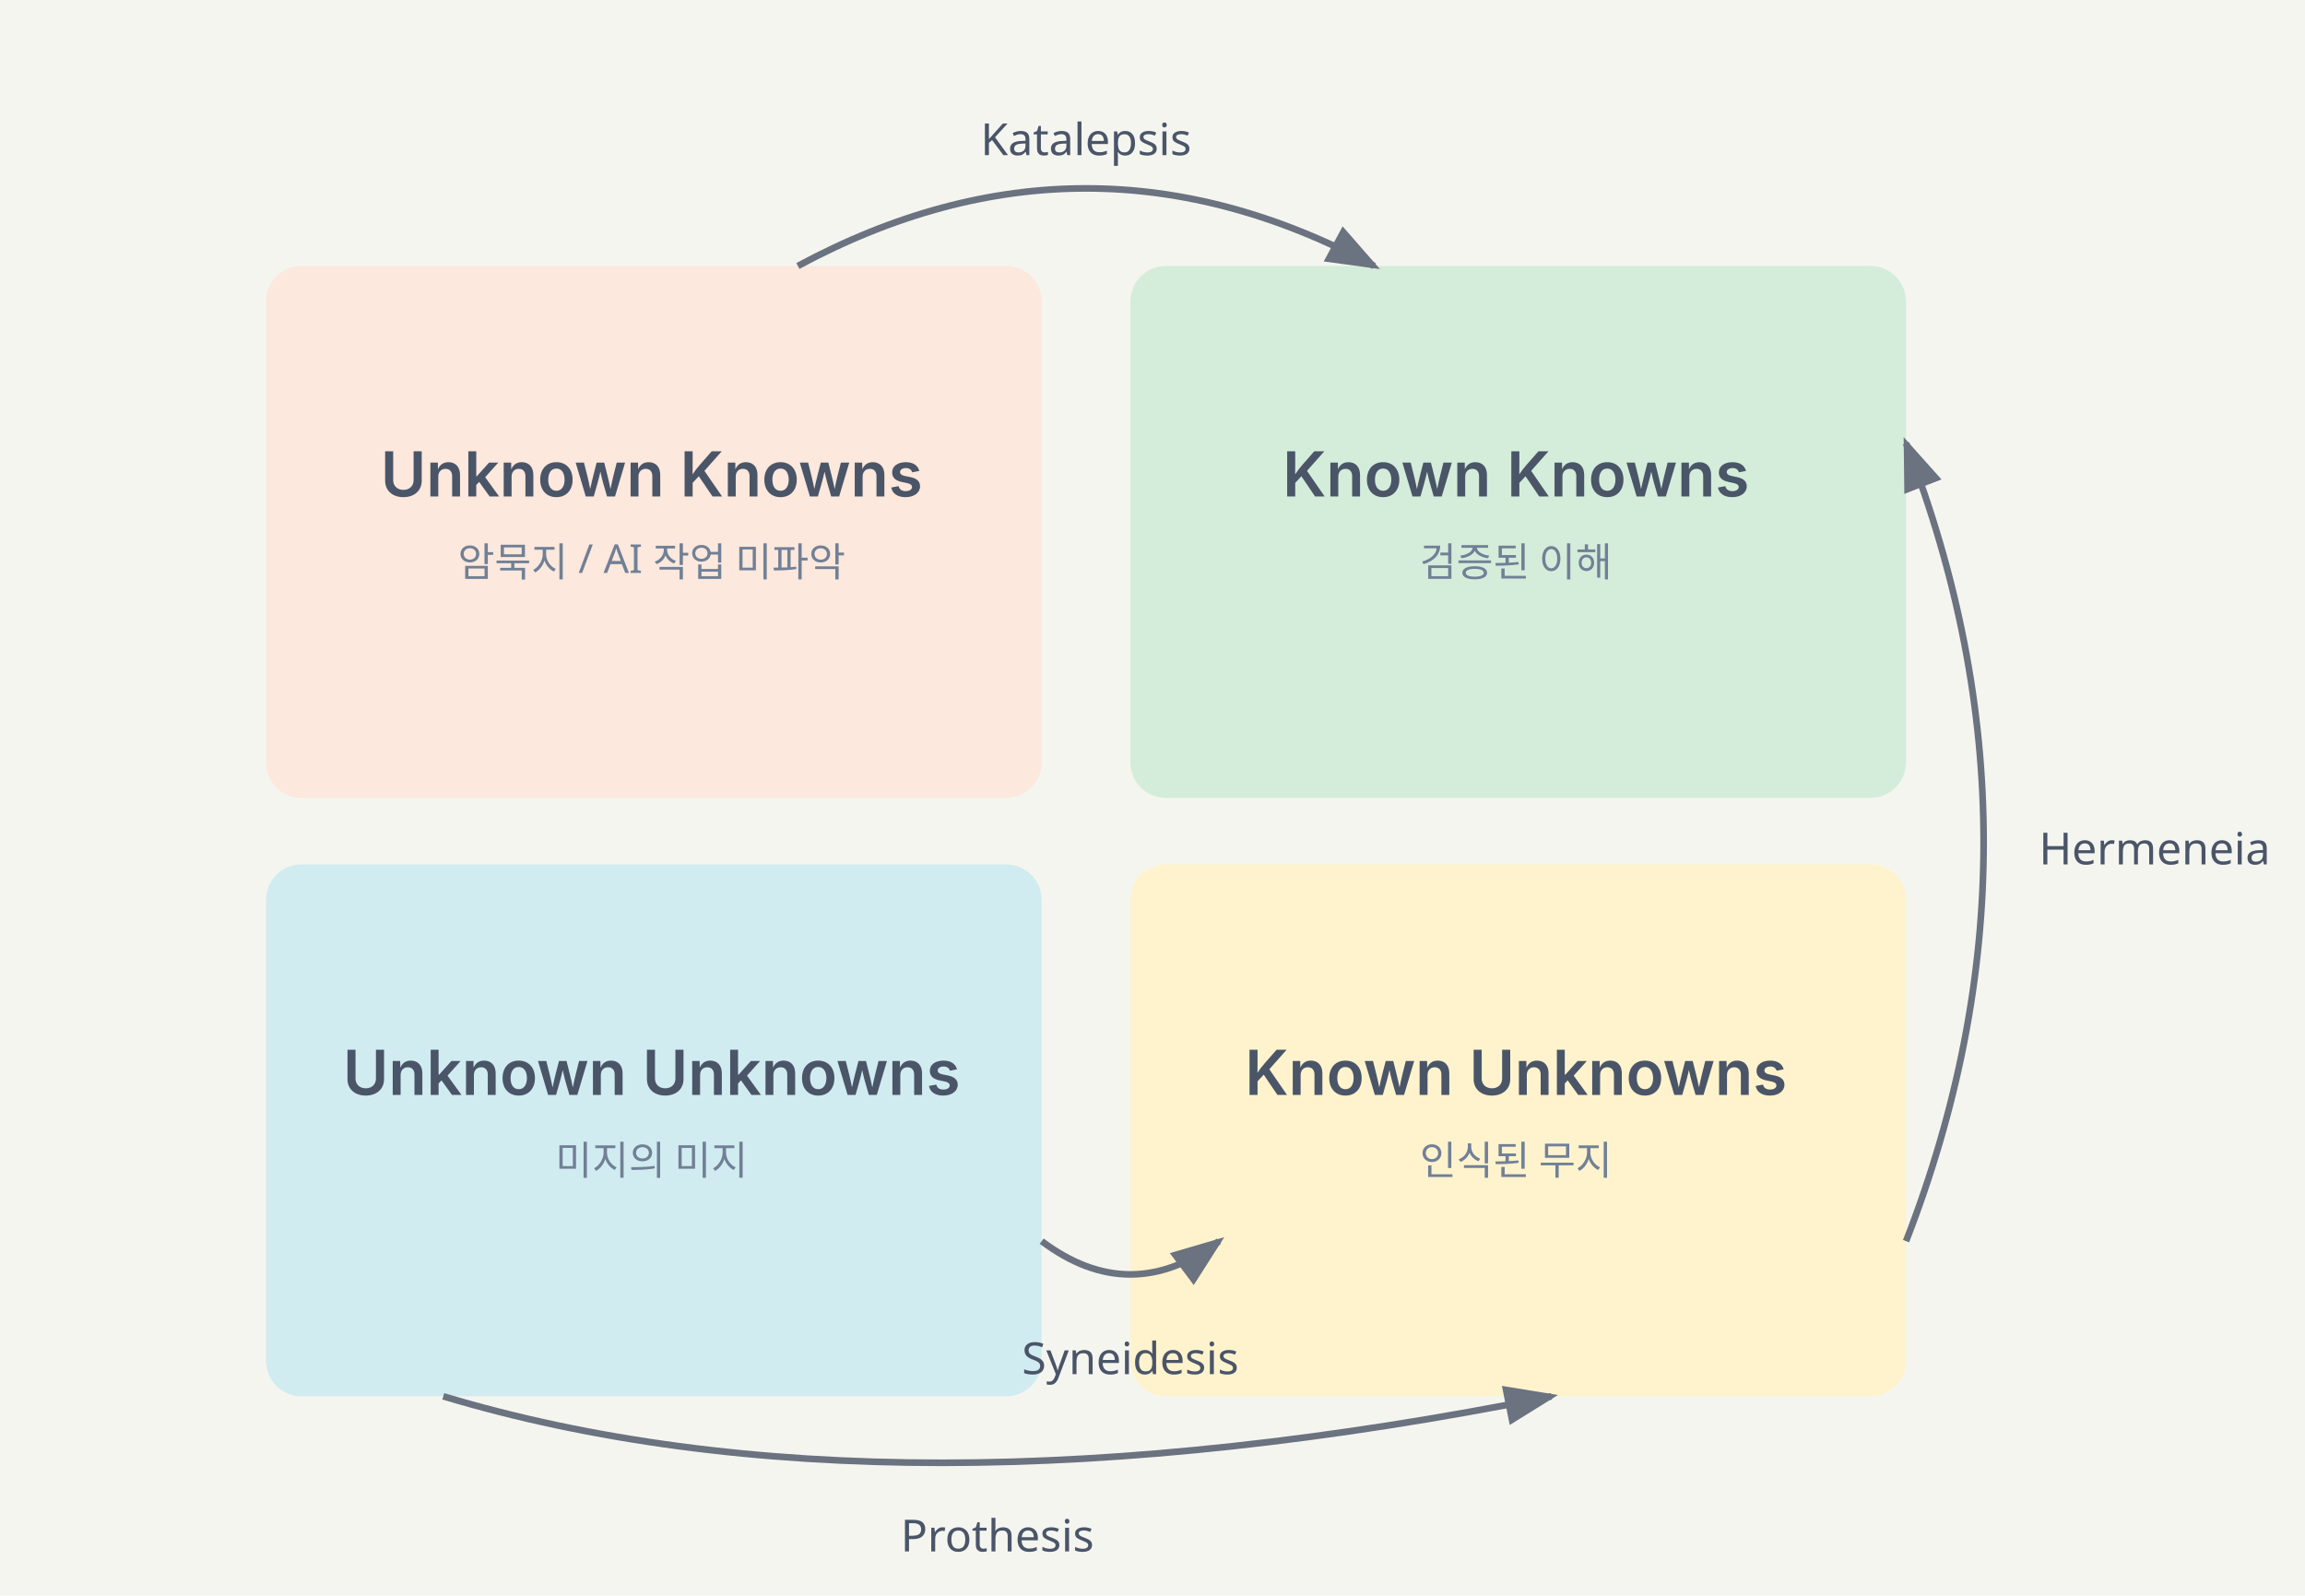
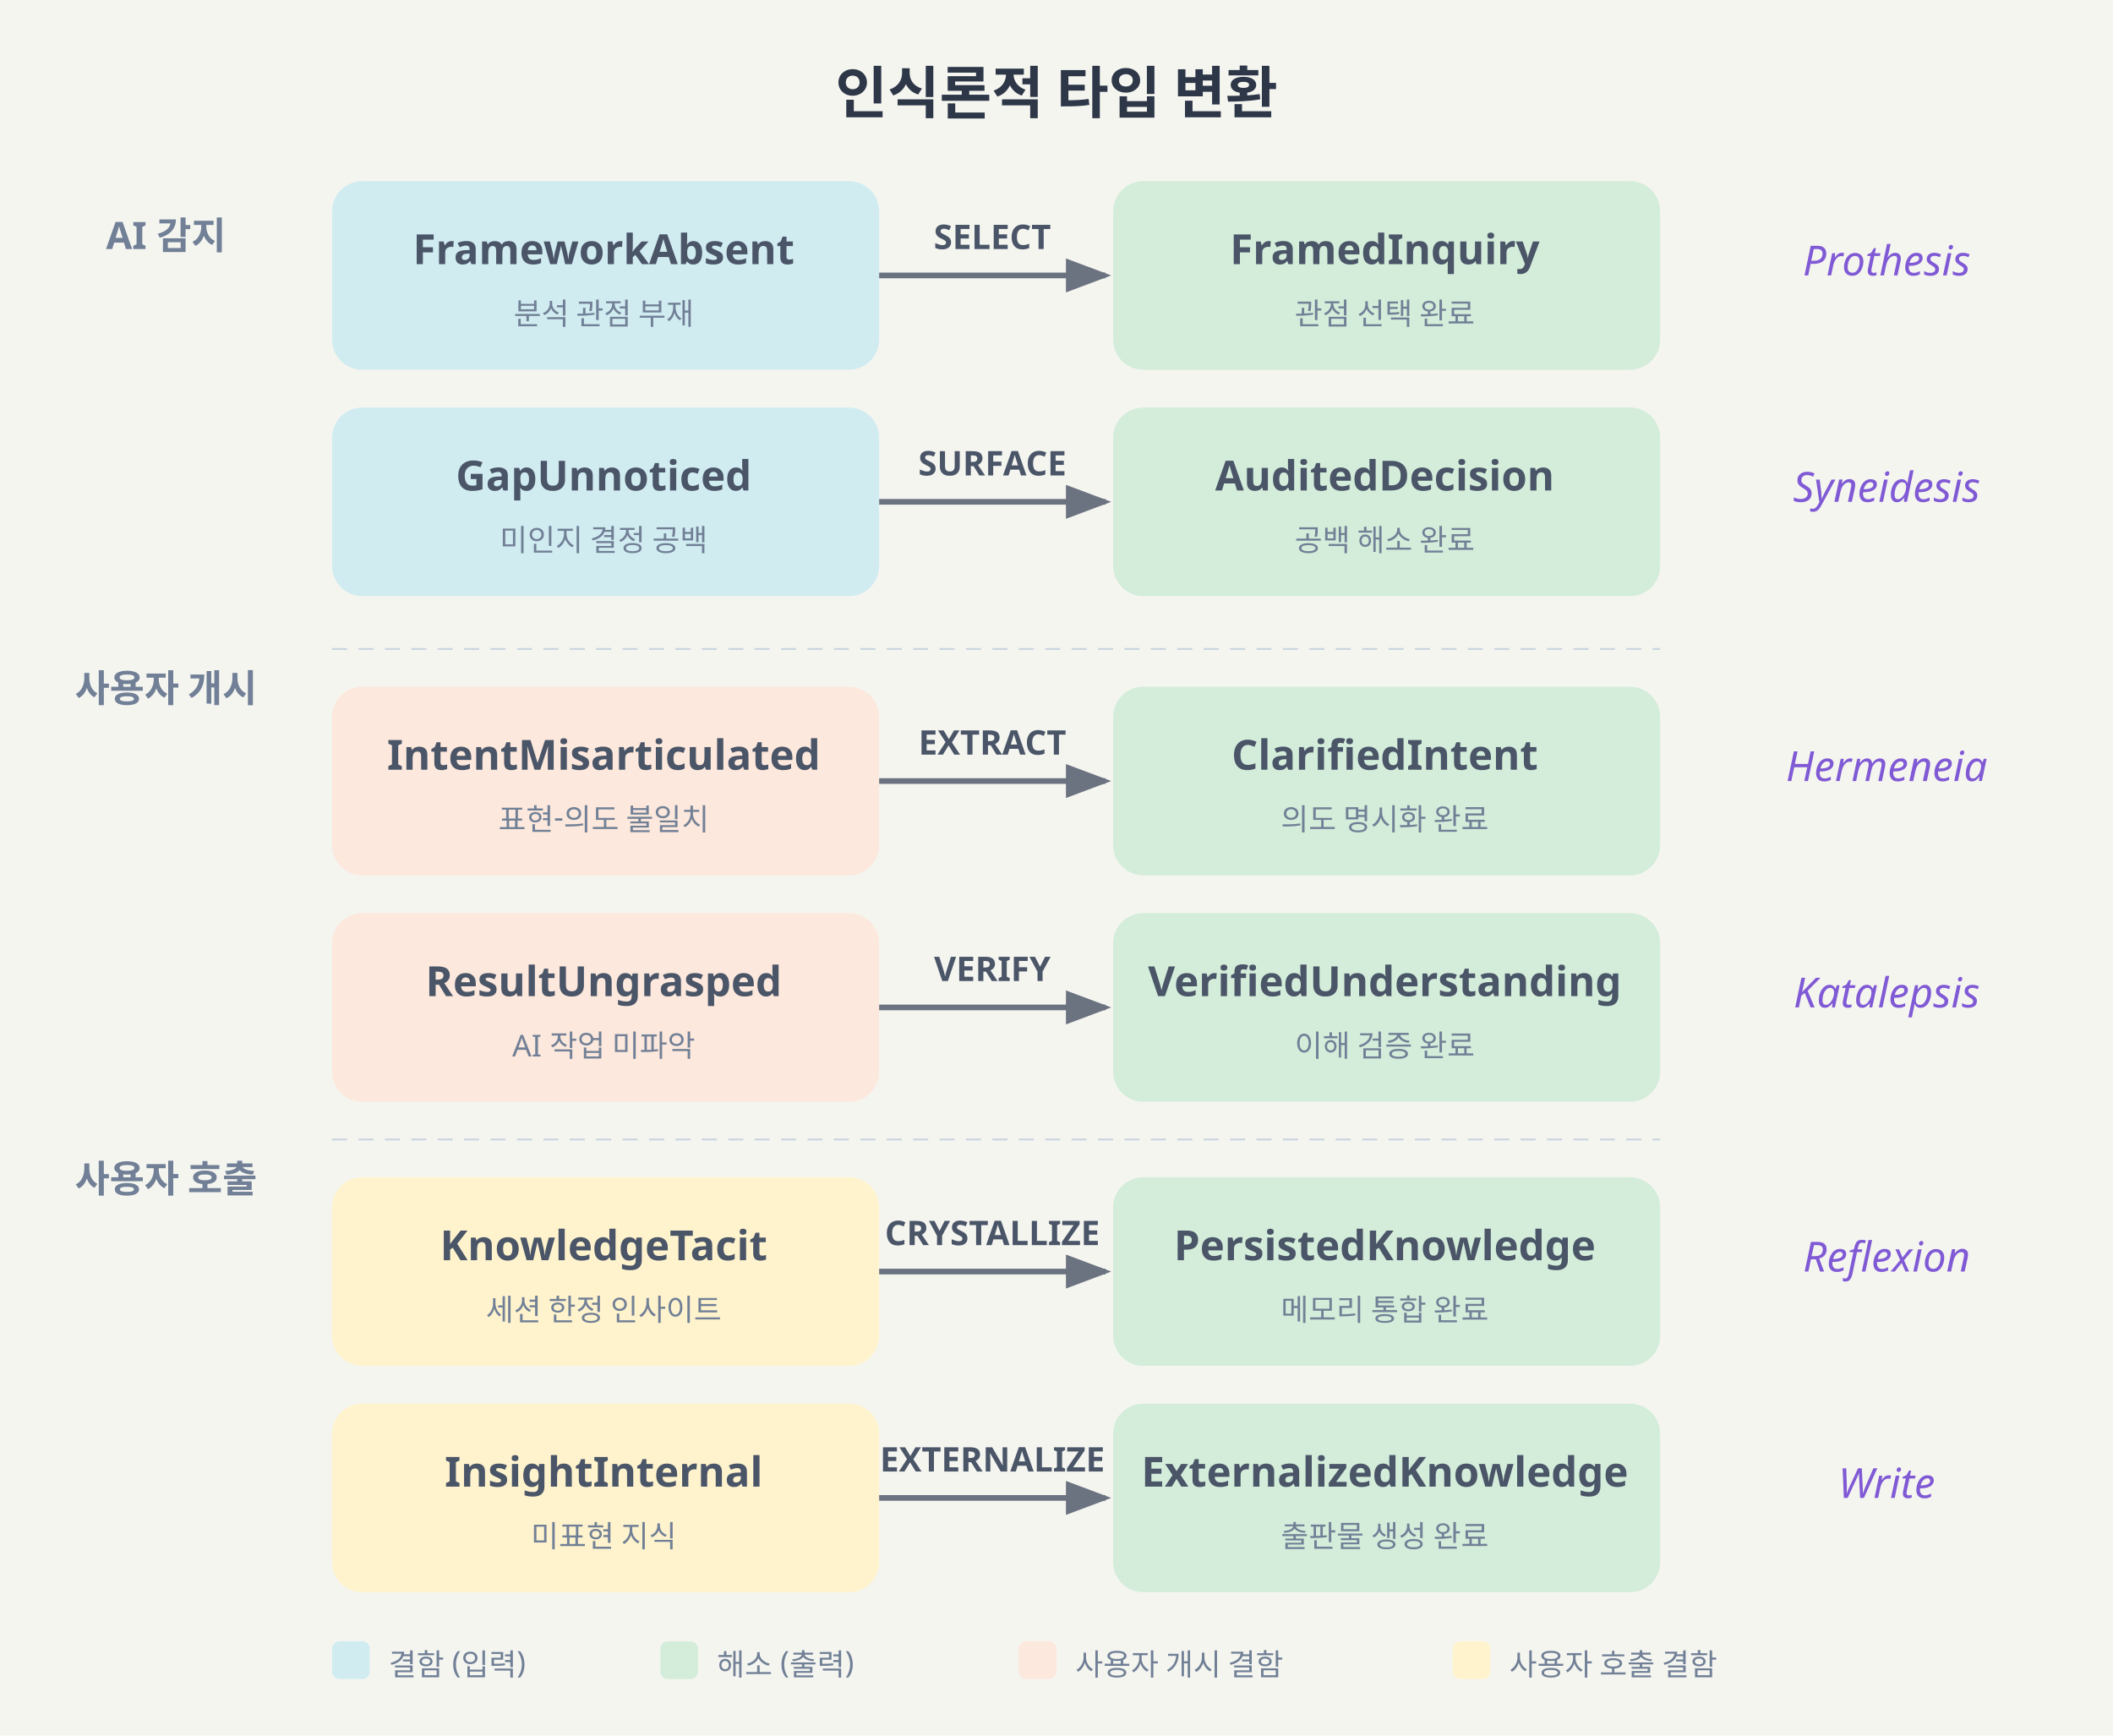
- <svg xmlns="http://www.w3.org/2000/svg" viewBox="0 0 520 360">
+ <svg xmlns="http://www.w3.org/2000/svg" viewBox="0 0 560 460">
  <defs>
    <marker id="arrow" markerWidth="8" markerHeight="6" refX="7" refY="3" orient="auto">
      <path d="M 0 0 L 8 3 L 0 6 z" fill="#6b7280" />
    </marker>
  </defs>
-   <rect width="520" height="360" fill="#f5f5f0" />
-   <rect x="60" y="60" width="175" height="120" rx="8" fill="#fce8dc" />
-   <rect x="255" y="60" width="175" height="120" rx="8" fill="#d4edda" />
-   <rect x="60" y="195" width="175" height="120" rx="8" fill="#d1ecf1" />
-   <rect x="255" y="195" width="175" height="120" rx="8" fill="#fff3cd" />
-   <text x="147" y="112" text-anchor="middle" font-family="system-ui, -apple-system, sans-serif" font-size="14" font-weight="600" fill="#4a5568">Unknown Knowns</text>
-   <text x="147" y="130" text-anchor="middle" font-family="system-ui, sans-serif" font-size="9" fill="#718096">암묵지 / AI 작업 미파악</text>
-   <text x="342" y="112" text-anchor="middle" font-family="system-ui, -apple-system, sans-serif" font-size="14" font-weight="600" fill="#4a5568">Known Knowns</text>
-   <text x="342" y="130" text-anchor="middle" font-family="system-ui, sans-serif" font-size="9" fill="#718096">검증된 이해</text>
-   <text x="147" y="247" text-anchor="middle" font-family="system-ui, -apple-system, sans-serif" font-size="14" font-weight="600" fill="#4a5568">Unknown Unknowns</text>
-   <text x="147" y="265" text-anchor="middle" font-family="system-ui, sans-serif" font-size="9" fill="#718096">미지의 미지</text>
-   <text x="342" y="247" text-anchor="middle" font-family="system-ui, -apple-system, sans-serif" font-size="14" font-weight="600" fill="#4a5568">Known Unknowns</text>
-   <text x="342" y="265" text-anchor="middle" font-family="system-ui, sans-serif" font-size="9" fill="#718096">인식된 무지</text>
-   <path d="M 180 60 Q 245 25 310 60" stroke="#6b7280" stroke-width="1.5" fill="none" marker-end="url(#arrow)" />
-   <text x="245" y="35" text-anchor="middle" font-family="system-ui, sans-serif" font-size="10" fill="#4a5568">Katalepsis</text>
-   <path d="M 430 280 Q 465 190 430 100" stroke="#6b7280" stroke-width="1.5" fill="none" marker-end="url(#arrow)" />
-   <text x="460" y="195" text-anchor="start" font-family="system-ui, sans-serif" font-size="10" fill="#4a5568">Hermeneia</text>
-   <path d="M 235 280 Q 255 295 275 280" stroke="#6b7280" stroke-width="1.5" fill="none" marker-end="url(#arrow)" />
-   <text x="255" y="310" text-anchor="middle" font-family="system-ui, sans-serif" font-size="10" fill="#4a5568">Syneidesis</text>
-   <path d="M 100 315 Q 200 345 350 315" stroke="#6b7280" stroke-width="1.5" fill="none" marker-end="url(#arrow)" />
-   <text x="225" y="350" text-anchor="middle" font-family="system-ui, sans-serif" font-size="10" fill="#4a5568">Prothesis</text>
+   <rect width="560" height="460" fill="#f5f5f0" />
+   <text x="280" y="30" text-anchor="middle" font-family="system-ui, -apple-system, sans-serif" font-size="15" font-weight="700" fill="#2d3748">인식론적 타입 변환</text>
+   <text x="44" y="66" text-anchor="middle" font-family="system-ui, sans-serif" font-size="10" font-weight="600" fill="#718096">AI 감지</text>
+   <text x="44" y="186" text-anchor="middle" font-family="system-ui, sans-serif" font-size="10" font-weight="600" fill="#718096">사용자 개시</text>
+   <text x="44" y="316" text-anchor="middle" font-family="system-ui, sans-serif" font-size="10" font-weight="600" fill="#718096">사용자 호출</text>
+   <rect x="88" y="48" width="145" height="50" rx="8" fill="#d1ecf1" />
+   <text x="160" y="70" text-anchor="middle" font-family="system-ui, sans-serif" font-size="11" font-weight="600" fill="#4a5568">FrameworkAbsent</text>
+   <text x="160" y="86" text-anchor="middle" font-family="system-ui, sans-serif" font-size="8" fill="#718096">분석 관점 부재</text>
+   <line x1="233" y1="73" x2="293" y2="73" stroke="#6b7280" stroke-width="1.5" marker-end="url(#arrow)" />
+   <text x="263" y="66" text-anchor="middle" font-family="system-ui, sans-serif" font-size="9" font-weight="600" fill="#4a5568">SELECT</text>
+   <rect x="295" y="48" width="145" height="50" rx="8" fill="#d4edda" />
+   <text x="367" y="70" text-anchor="middle" font-family="system-ui, sans-serif" font-size="11" font-weight="600" fill="#4a5568">FramedInquiry</text>
+   <text x="367" y="86" text-anchor="middle" font-family="system-ui, sans-serif" font-size="8" fill="#718096">관점 선택 완료</text>
+   <text x="500" y="73" text-anchor="middle" font-family="system-ui, sans-serif" font-size="11" font-style="italic" fill="#805ad5">Prothesis</text>
+   <rect x="88" y="108" width="145" height="50" rx="8" fill="#d1ecf1" />
+   <text x="160" y="130" text-anchor="middle" font-family="system-ui, sans-serif" font-size="11" font-weight="600" fill="#4a5568">GapUnnoticed</text>
+   <text x="160" y="146" text-anchor="middle" font-family="system-ui, sans-serif" font-size="8" fill="#718096">미인지 결정 공백</text>
+   <line x1="233" y1="133" x2="293" y2="133" stroke="#6b7280" stroke-width="1.5" marker-end="url(#arrow)" />
+   <text x="263" y="126" text-anchor="middle" font-family="system-ui, sans-serif" font-size="9" font-weight="600" fill="#4a5568">SURFACE</text>
+   <rect x="295" y="108" width="145" height="50" rx="8" fill="#d4edda" />
+   <text x="367" y="130" text-anchor="middle" font-family="system-ui, sans-serif" font-size="11" font-weight="600" fill="#4a5568">AuditedDecision</text>
+   <text x="367" y="146" text-anchor="middle" font-family="system-ui, sans-serif" font-size="8" fill="#718096">공백 해소 완료</text>
+   <text x="500" y="133" text-anchor="middle" font-family="system-ui, sans-serif" font-size="11" font-style="italic" fill="#805ad5">Syneidesis</text>
+   <line x1="88" y1="172" x2="440" y2="172" stroke="#cbd5e0" stroke-width="0.5" stroke-dasharray="4,3" />
+   <rect x="88" y="182" width="145" height="50" rx="8" fill="#fce8dc" />
+   <text x="160" y="204" text-anchor="middle" font-family="system-ui, sans-serif" font-size="11" font-weight="600" fill="#4a5568">IntentMisarticulated</text>
+   <text x="160" y="220" text-anchor="middle" font-family="system-ui, sans-serif" font-size="8" fill="#718096">표현-의도 불일치</text>
+   <line x1="233" y1="207" x2="293" y2="207" stroke="#6b7280" stroke-width="1.5" marker-end="url(#arrow)" />
+   <text x="263" y="200" text-anchor="middle" font-family="system-ui, sans-serif" font-size="9" font-weight="600" fill="#4a5568">EXTRACT</text>
+   <rect x="295" y="182" width="145" height="50" rx="8" fill="#d4edda" />
+   <text x="367" y="204" text-anchor="middle" font-family="system-ui, sans-serif" font-size="11" font-weight="600" fill="#4a5568">ClarifiedIntent</text>
+   <text x="367" y="220" text-anchor="middle" font-family="system-ui, sans-serif" font-size="8" fill="#718096">의도 명시화 완료</text>
+   <text x="500" y="207" text-anchor="middle" font-family="system-ui, sans-serif" font-size="11" font-style="italic" fill="#805ad5">Hermeneia</text>
+   <rect x="88" y="242" width="145" height="50" rx="8" fill="#fce8dc" />
+   <text x="160" y="264" text-anchor="middle" font-family="system-ui, sans-serif" font-size="11" font-weight="600" fill="#4a5568">ResultUngrasped</text>
+   <text x="160" y="280" text-anchor="middle" font-family="system-ui, sans-serif" font-size="8" fill="#718096">AI 작업 미파악</text>
+   <line x1="233" y1="267" x2="293" y2="267" stroke="#6b7280" stroke-width="1.5" marker-end="url(#arrow)" />
+   <text x="263" y="260" text-anchor="middle" font-family="system-ui, sans-serif" font-size="9" font-weight="600" fill="#4a5568">VERIFY</text>
+   <rect x="295" y="242" width="145" height="50" rx="8" fill="#d4edda" />
+   <text x="367" y="264" text-anchor="middle" font-family="system-ui, sans-serif" font-size="11" font-weight="600" fill="#4a5568">VerifiedUnderstanding</text>
+   <text x="367" y="280" text-anchor="middle" font-family="system-ui, sans-serif" font-size="8" fill="#718096">이해 검증 완료</text>
+   <text x="500" y="267" text-anchor="middle" font-family="system-ui, sans-serif" font-size="11" font-style="italic" fill="#805ad5">Katalepsis</text>
+   <line x1="88" y1="302" x2="440" y2="302" stroke="#cbd5e0" stroke-width="0.5" stroke-dasharray="4,3" />
+   <rect x="88" y="312" width="145" height="50" rx="8" fill="#fff3cd" />
+   <text x="160" y="334" text-anchor="middle" font-family="system-ui, sans-serif" font-size="11" font-weight="600" fill="#4a5568">KnowledgeTacit</text>
+   <text x="160" y="350" text-anchor="middle" font-family="system-ui, sans-serif" font-size="8" fill="#718096">세션 한정 인사이트</text>
+   <line x1="233" y1="337" x2="293" y2="337" stroke="#6b7280" stroke-width="1.5" marker-end="url(#arrow)" />
+   <text x="263" y="330" text-anchor="middle" font-family="system-ui, sans-serif" font-size="9" font-weight="600" fill="#4a5568">CRYSTALLIZE</text>
+   <rect x="295" y="312" width="145" height="50" rx="8" fill="#d4edda" />
+   <text x="367" y="334" text-anchor="middle" font-family="system-ui, sans-serif" font-size="11" font-weight="600" fill="#4a5568">PersistedKnowledge</text>
+   <text x="367" y="350" text-anchor="middle" font-family="system-ui, sans-serif" font-size="8" fill="#718096">메모리 통합 완료</text>
+   <text x="500" y="337" text-anchor="middle" font-family="system-ui, sans-serif" font-size="11" font-style="italic" fill="#805ad5">Reflexion</text>
+   <rect x="88" y="372" width="145" height="50" rx="8" fill="#fff3cd" />
+   <text x="160" y="394" text-anchor="middle" font-family="system-ui, sans-serif" font-size="11" font-weight="600" fill="#4a5568">InsightInternal</text>
+   <text x="160" y="410" text-anchor="middle" font-family="system-ui, sans-serif" font-size="8" fill="#718096">미표현 지식</text>
+   <line x1="233" y1="397" x2="293" y2="397" stroke="#6b7280" stroke-width="1.5" marker-end="url(#arrow)" />
+   <text x="263" y="390" text-anchor="middle" font-family="system-ui, sans-serif" font-size="9" font-weight="600" fill="#4a5568">EXTERNALIZE</text>
+   <rect x="295" y="372" width="145" height="50" rx="8" fill="#d4edda" />
+   <text x="367" y="394" text-anchor="middle" font-family="system-ui, sans-serif" font-size="11" font-weight="600" fill="#4a5568">ExternalizedKnowledge</text>
+   <text x="367" y="410" text-anchor="middle" font-family="system-ui, sans-serif" font-size="8" fill="#718096">출판물 생성 완료</text>
+   <text x="500" y="397" text-anchor="middle" font-family="system-ui, sans-serif" font-size="11" font-style="italic" fill="#805ad5">Write</text>
+   <rect x="88" y="435" width="10" height="10" rx="2" fill="#d1ecf1" />
+   <text x="103" y="444" font-family="system-ui, sans-serif" font-size="8" fill="#718096">결함 (입력)</text>
+   <rect x="175" y="435" width="10" height="10" rx="2" fill="#d4edda" />
+   <text x="190" y="444" font-family="system-ui, sans-serif" font-size="8" fill="#718096">해소 (출력)</text>
+   <rect x="270" y="435" width="10" height="10" rx="2" fill="#fce8dc" />
+   <text x="285" y="444" font-family="system-ui, sans-serif" font-size="8" fill="#718096">사용자 개시 결함</text>
+   <rect x="385" y="435" width="10" height="10" rx="2" fill="#fff3cd" />
+   <text x="400" y="444" font-family="system-ui, sans-serif" font-size="8" fill="#718096">사용자 호출 결함</text>
</svg>
